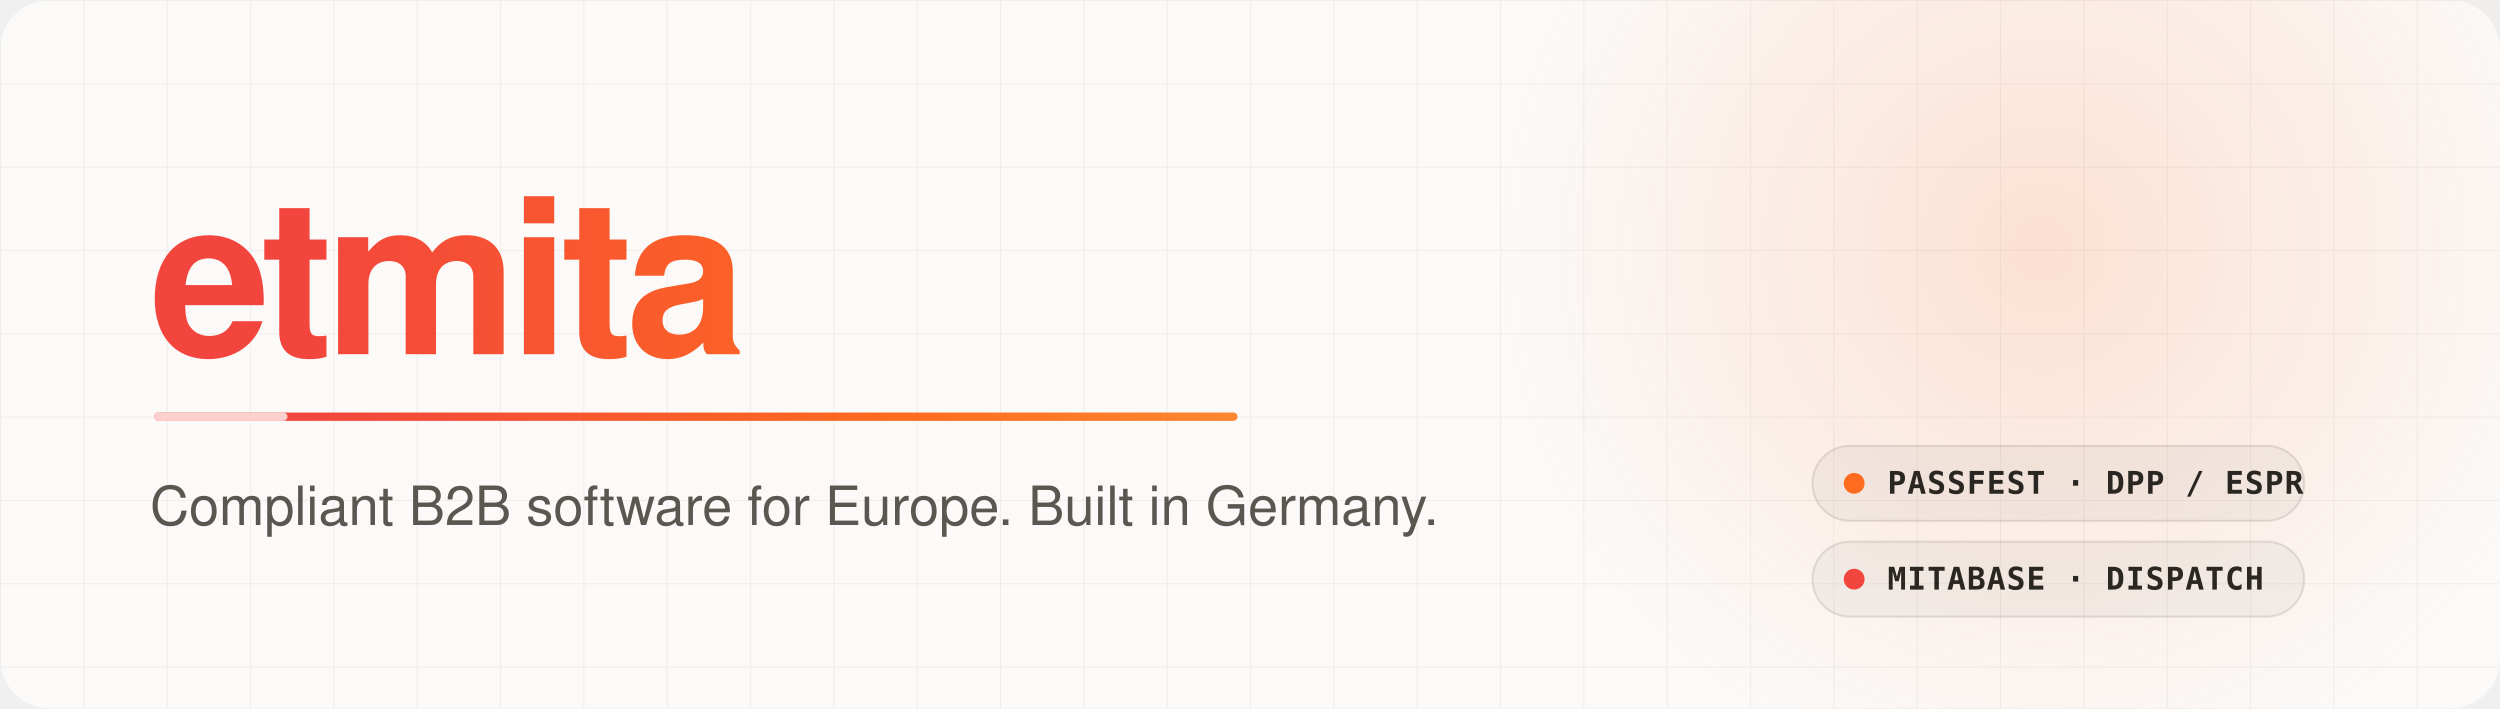
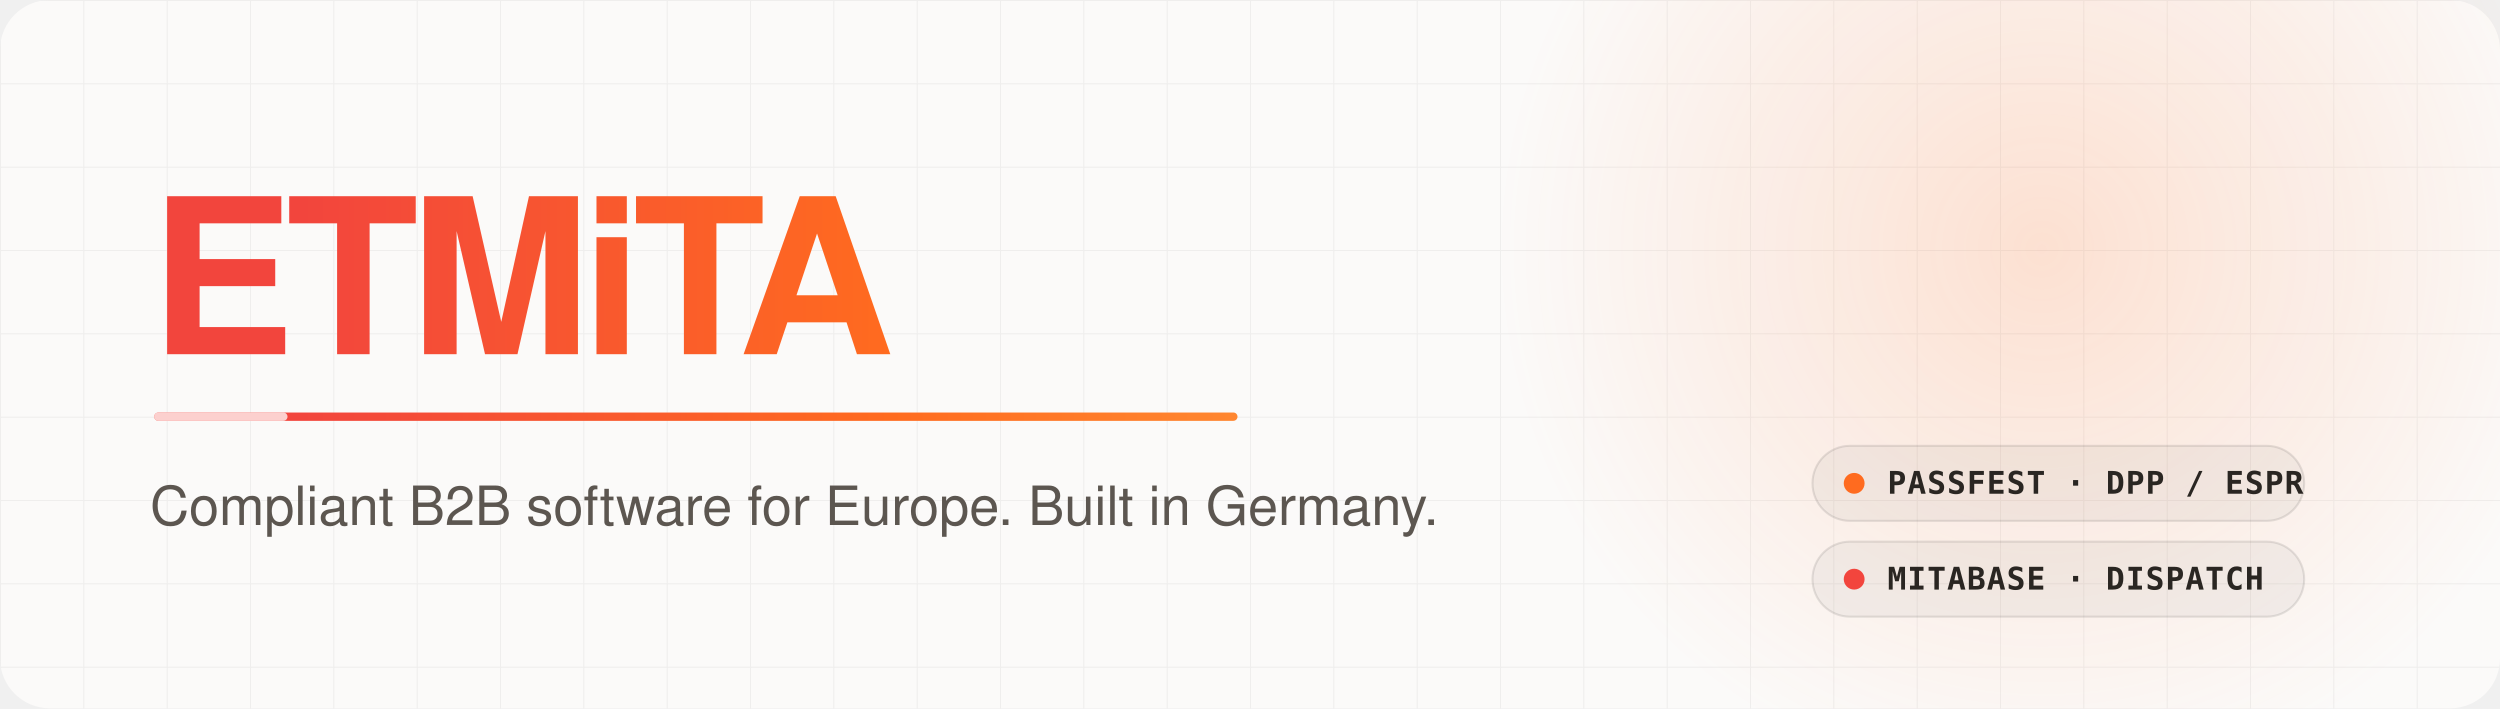
<svg xmlns="http://www.w3.org/2000/svg" viewBox="0 0 1200 340" width="1200" height="340" role="img" aria-labelledby="t d">
  <defs>
    <linearGradient id="flame" gradientUnits="userSpaceOnUse" x1="72" x2="640" y1="0" y2="0">
      <stop offset="0" stop-color="#f2453d" />
      <stop offset=".5" stop-color="#ff6b1f" />
      <stop offset="1" stop-color="#ff9a3c" />
    </linearGradient>
    <radialGradient id="glow" cx=".5" cy=".5" r=".5">
      <stop offset="0" stop-color="#ff6b1f" stop-opacity=".18" />
      <stop offset="1" stop-color="#ff6b1f" stop-opacity="0" />
    </radialGradient>
    <pattern id="grid" width="40" height="40" patternUnits="userSpaceOnUse">
      <path d="M40 0H0V40" fill="none" stroke="#000000" stroke-opacity=".05" />
    </pattern>
    <style>
      .word { font: 800 104px/1 ui-sans-serif, -apple-system, "Segoe UI", Helvetica, Arial, sans-serif; letter-spacing: -4px; }
      .tag  { font: 500 26px/1 ui-sans-serif, -apple-system, "Segoe UI", Helvetica, Arial, sans-serif; fill: #5c5650; }
      .chip { font: 600 15px/1 ui-monospace, SFMono-Regular, Menlo, monospace; fill: #2a2622; letter-spacing: .5px; }
      .in   { animation: in .9s cubic-bezier(.2,.7,.2,1) backwards; }
      .d1 { animation-delay: .15s } .d2 { animation-delay: .45s } .d3 { animation-delay: .75s }
      .d4 { animation-delay: .9s }  .d5 { animation-delay: 1.05s }
      @keyframes in { from { transform: translateY(10px) } to { transform: none } }
      .orb  { animation: drift 9s ease-in-out infinite alternate; transform-origin: center; }
      @keyframes drift { from { transform: translate(0,0) scale(1) } to { transform: translate(-60px,20px) scale(1.15) } }
      .shine { stroke-dasharray: 60 600; animation: shine 3.2s ease-in-out infinite; }
      @keyframes shine { from { stroke-dashoffset: 60 } to { stroke-dashoffset: -600 } }
      .pulse { animation: pulse 2.4s ease-in-out infinite; }
      @keyframes pulse { 0%,100% { opacity: .25 } 50% { opacity: 1 } }
      @media (prefers-reduced-motion: reduce) {
        .in, .shine { animation: none }
        .orb, .pulse { animation: none }
      }
    </style>
  </defs>
  <rect width="1200" height="340" rx="24" fill="#fbfaf9" />
  <rect width="1200" height="340" rx="24" fill="url(#grid)" />
  <circle class="orb" cx="980" cy="120" r="260" fill="url(#glow)" />
  <g transform="translate(72 0)">
-     <text class="word in d1" x="0" y="170" fill="url(#flame)">etmita</text>
+     <text class="word in d1" x="0" y="170" fill="url(#flame)">ETMiTA</text>
    <path d="M4 200H520" stroke="url(#flame)" stroke-width="4" stroke-linecap="round" />
    <path class="shine" d="M4 200H520" stroke="#fff" stroke-opacity=".75" stroke-width="4" stroke-linecap="round" />
    <text class="tag in d2" x="0" y="252">Compliant B2B software for Europe. Built in Germany.</text>
  </g>
  <g transform="translate(870 214)">
    <g class="in d3">
      <rect width="236" height="36" rx="18" fill="#000000" fill-opacity=".04" stroke="#000000" stroke-opacity=".1" />
      <circle class="pulse" cx="20" cy="18" r="5" fill="#ff6b1f" />
      <text class="chip" x="36" y="23">PASSFEST · DPP / ESPR</text>
    </g>
    <g transform="translate(0 46)">
      <g class="in d4">
        <rect width="236" height="36" rx="18" fill="#000000" fill-opacity=".04" stroke="#000000" stroke-opacity=".1" />
        <circle class="pulse" cx="20" cy="18" r="5" fill="#f2453d" style="animation-delay:.8s" />
        <text class="chip" x="36" y="23">MITABASE · DISPATCH</text>
      </g>
    </g>
  </g>
</svg>
